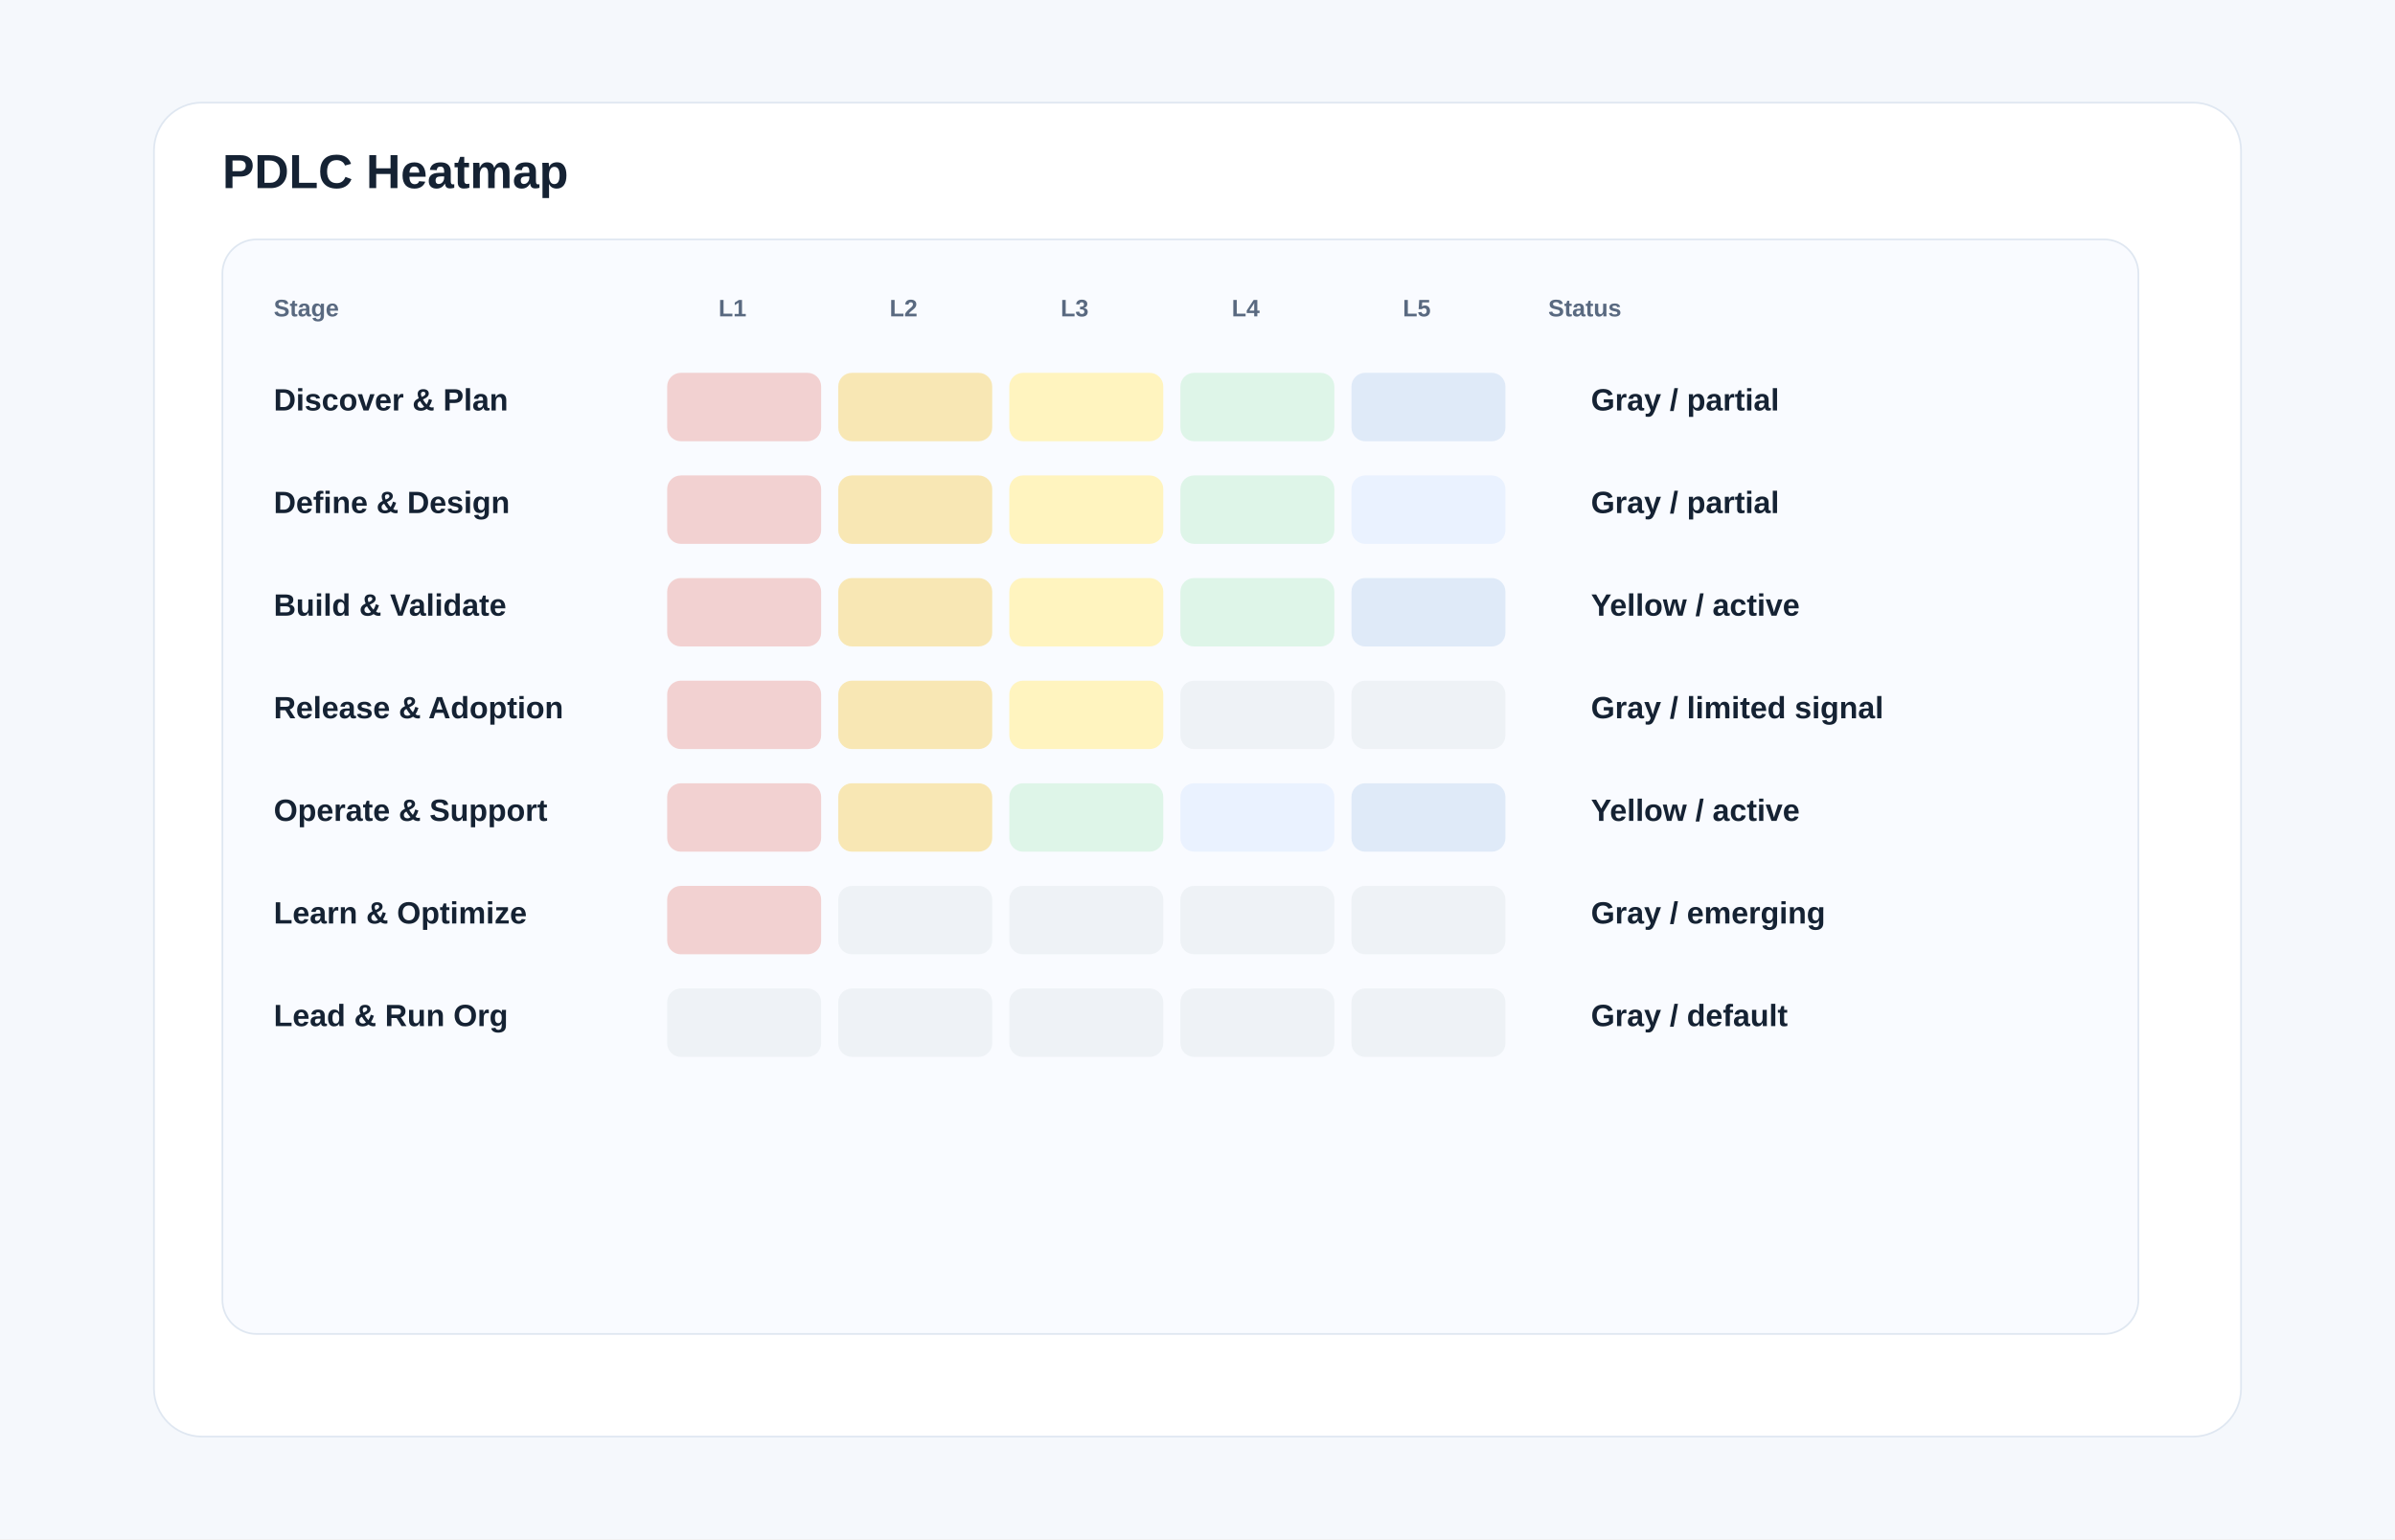
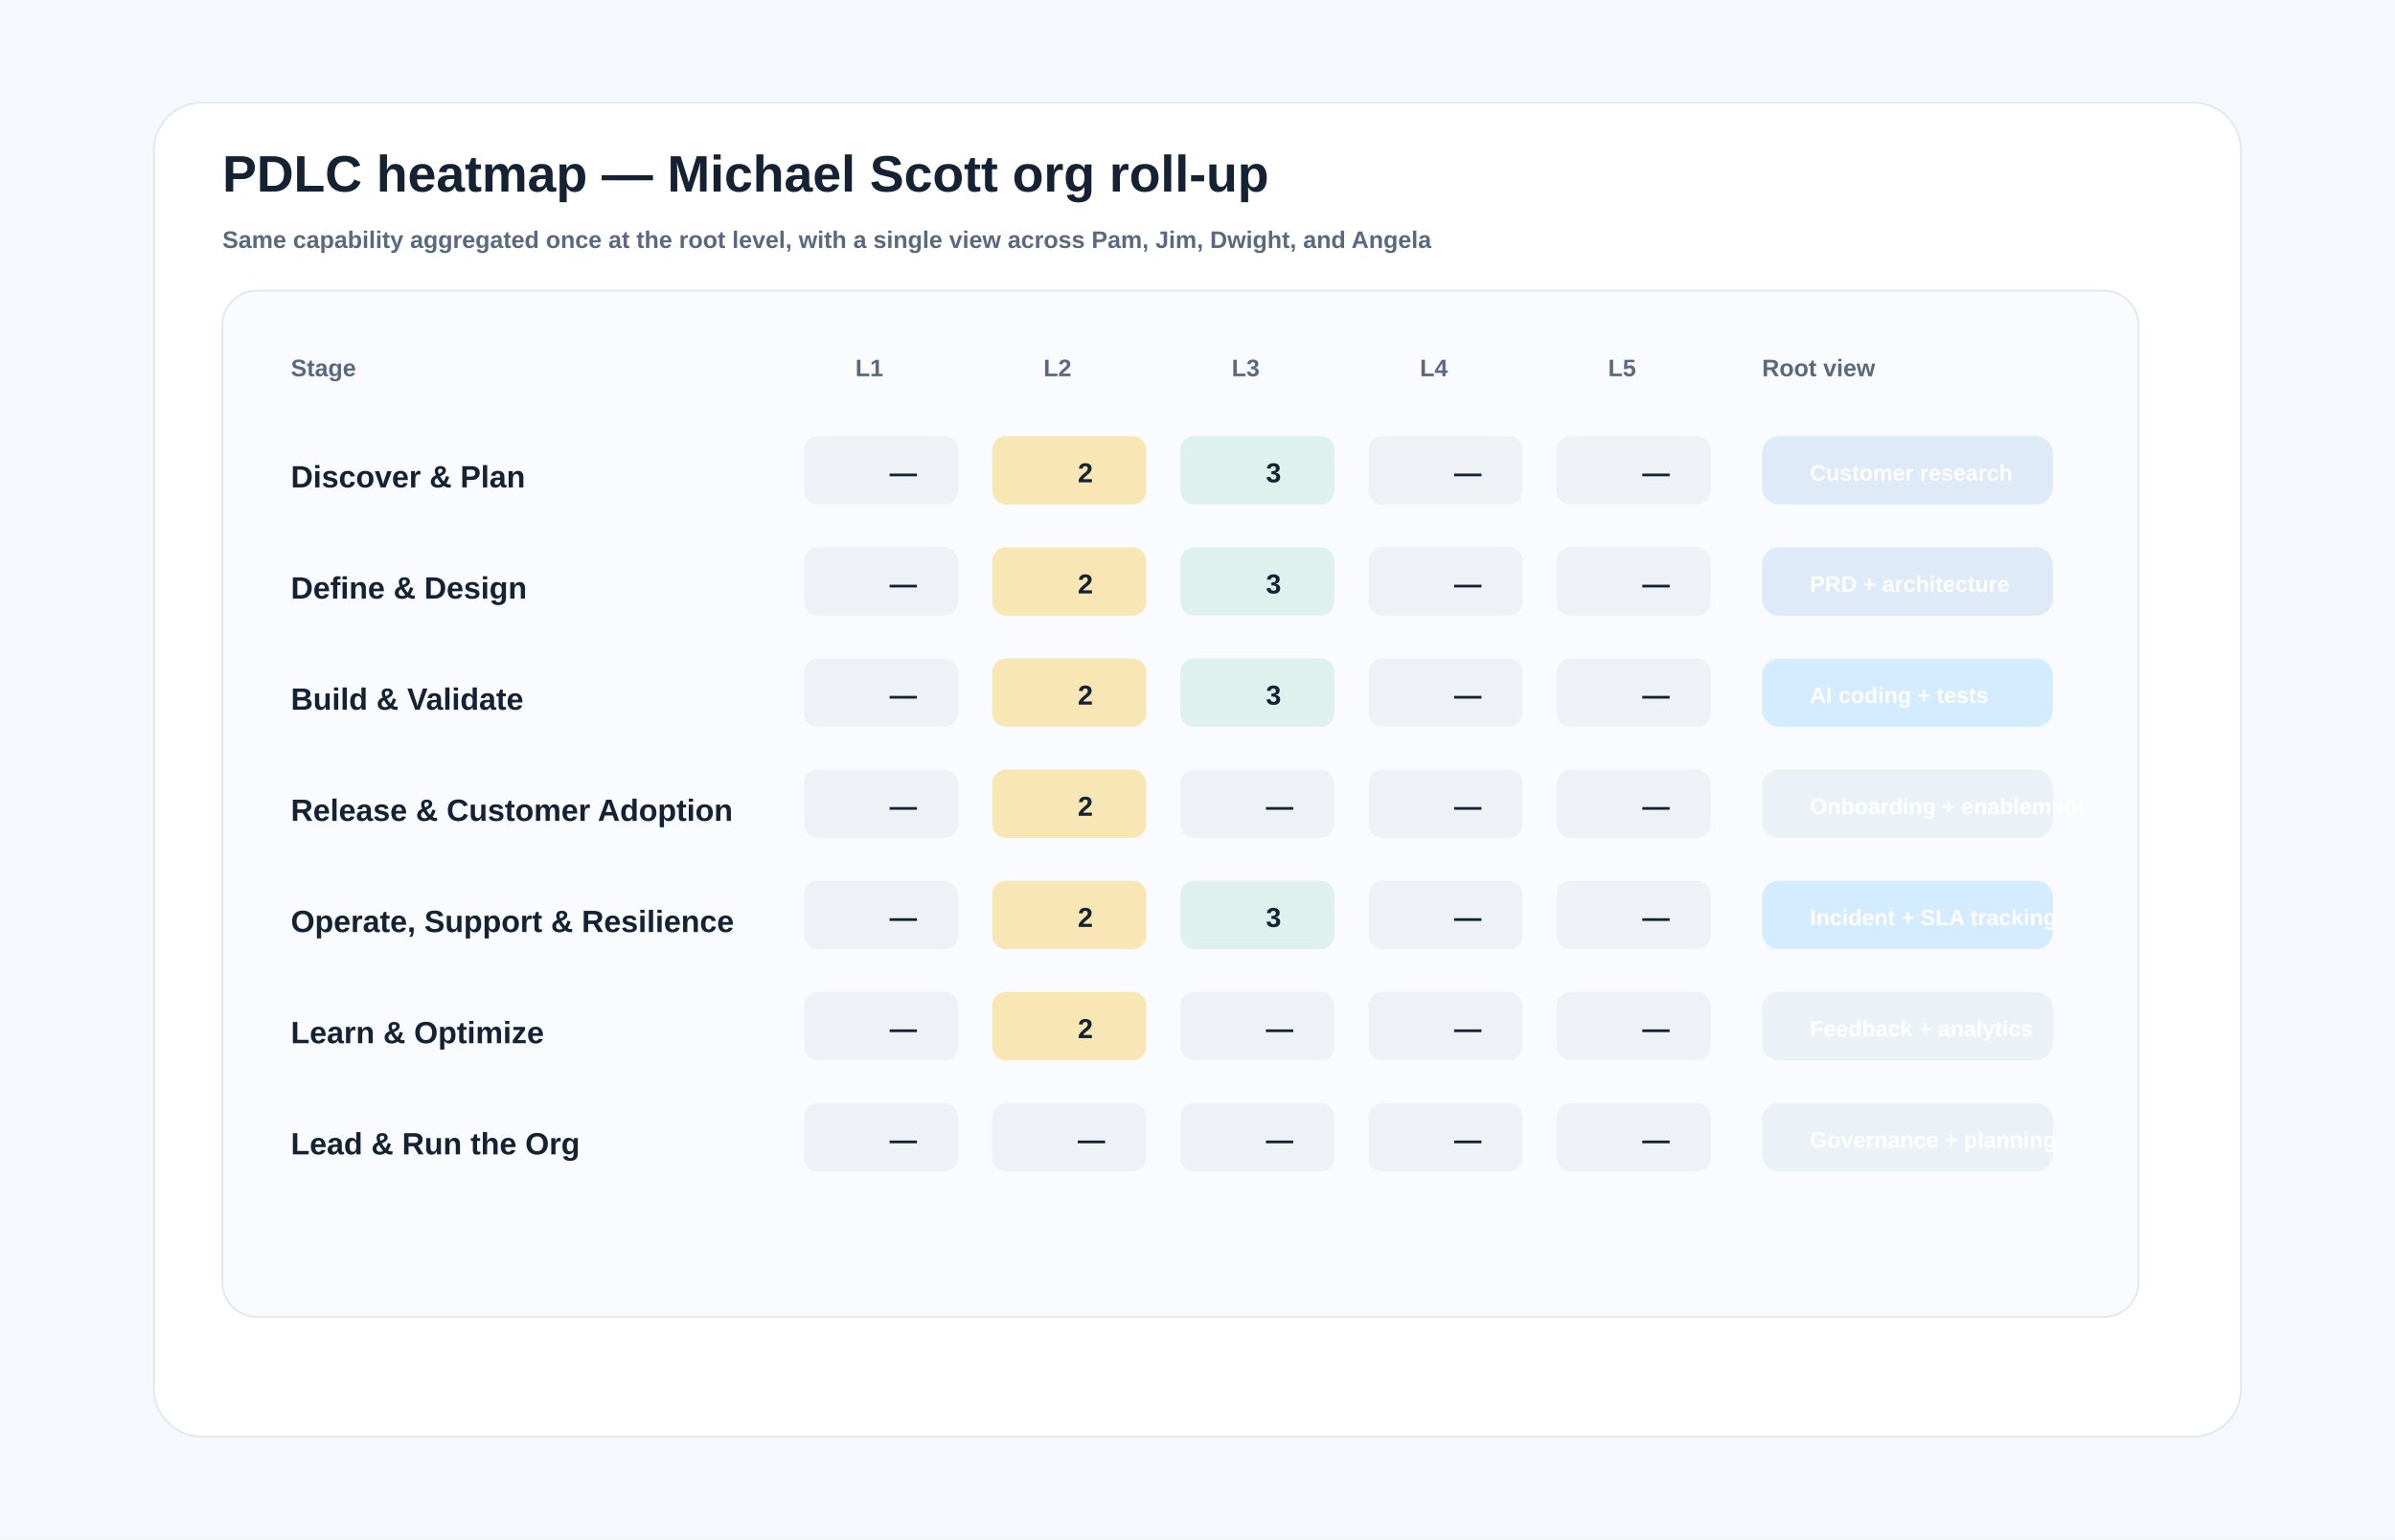
<svg xmlns="http://www.w3.org/2000/svg" width="1400" height="900" viewBox="0 0 1400 900">
+   <defs>
+     <style>
+       .label { font-family: 'Segoe UI', Arial, sans-serif; font-weight: 700; fill: #596980; }
+       .title { font-family: 'Segoe UI', Arial, sans-serif; font-weight: 800; fill: #152233; }
+       .stage { font-family: 'Segoe UI', Arial, sans-serif; font-weight: 700; fill: #152233; }
+       .status { font-family: 'Segoe UI', Arial, sans-serif; font-weight: 700; fill: #152233; }
+       .pill { font-family: 'Segoe UI', Arial, sans-serif; font-weight: 700; fill: #ffffff; }
+     </style>
+   </defs>
  <rect width="1400" height="900" fill="#f5f8fc" />
  <rect x="90" y="60" width="1220" height="780" rx="28" fill="#ffffff" stroke="#dfe7f1" />
-   <text x="130" y="110" font-size="28" fill="#152233" font-family="Segoe UI, Arial, sans-serif" font-weight="700">PDLC Heatmap</text>
-   <rect x="130" y="140" width="1120" height="640" rx="20" fill="#f9fbff" stroke="#dfe7f1" />
-   <g font-family="Segoe UI, Arial, sans-serif" font-weight="700" fill="#596980">
-     <text x="160" y="185" font-size="14">Stage</text>
-     <text x="420" y="185" font-size="14">L1</text>
-     <text x="520" y="185" font-size="14">L2</text>
-     <text x="620" y="185" font-size="14">L3</text>
-     <text x="720" y="185" font-size="14">L4</text>
-     <text x="820" y="185" font-size="14">L5</text>
-     <text x="905" y="185" font-size="14">Status</text>
-   </g>
-   <g font-family="Segoe UI, Arial, sans-serif">
-     <text x="160" y="240" font-size="18" fill="#152233" font-weight="700">Discover &amp; Plan</text>
-     <text x="160" y="300" font-size="18" fill="#152233" font-weight="700">Define &amp; Design</text>
-     <text x="160" y="360" font-size="18" fill="#152233" font-weight="700">Build &amp; Validate</text>
-     <text x="160" y="420" font-size="18" fill="#152233" font-weight="700">Release &amp; Adoption</text>
-     <text x="160" y="480" font-size="18" fill="#152233" font-weight="700">Operate &amp; Support</text>
-     <text x="160" y="540" font-size="18" fill="#152233" font-weight="700">Learn &amp; Optimize</text>
-     <text x="160" y="600" font-size="18" fill="#152233" font-weight="700">Lead &amp; Run Org</text>
+   <text x="130" y="112" class="title" font-size="30">PDLC heatmap — Michael Scott org roll-up</text>
+   <text x="130" y="145" class="label" font-size="14">Same capability aggregated once at the root level, with a single view across Pam, Jim, Dwight, and Angela</text>
+   <rect x="130" y="170" width="1120" height="600" rx="20" fill="#f9fbff" stroke="#dfe7f1" />
+   <g>
+     <text x="170" y="220" class="label" font-size="14">Stage</text>
+     <text x="500" y="220" class="label" font-size="14">L1</text>
+     <text x="610" y="220" class="label" font-size="14">L2</text>
+     <text x="720" y="220" class="label" font-size="14">L3</text>
+     <text x="830" y="220" class="label" font-size="14">L4</text>
+     <text x="940" y="220" class="label" font-size="14">L5</text>
+     <text x="1030" y="220" class="label" font-size="14">Root view</text>
  </g>
  <g>
-     <rect x="390" y="218" width="90" height="40" rx="8" fill="#f2d1d1" />
-     <rect x="490" y="218" width="90" height="40" rx="8" fill="#f8e7b4" />
-     <rect x="590" y="218" width="90" height="40" rx="8" fill="#fff4bf" />
-     <rect x="690" y="218" width="90" height="40" rx="8" fill="#def5e8" />
-     <rect x="790" y="218" width="90" height="40" rx="8" fill="#dfeaf8" />
-     <rect x="390" y="278" width="90" height="40" rx="8" fill="#f2d1d1" />
-     <rect x="490" y="278" width="90" height="40" rx="8" fill="#f8e7b4" />
-     <rect x="590" y="278" width="90" height="40" rx="8" fill="#fff4bf" />
-     <rect x="690" y="278" width="90" height="40" rx="8" fill="#def5e8" />
-     <rect x="790" y="278" width="90" height="40" rx="8" fill="#eaf2ff" />
-     <rect x="390" y="338" width="90" height="40" rx="8" fill="#f2d1d1" />
-     <rect x="490" y="338" width="90" height="40" rx="8" fill="#f8e7b4" />
-     <rect x="590" y="338" width="90" height="40" rx="8" fill="#fff4bf" />
-     <rect x="690" y="338" width="90" height="40" rx="8" fill="#def5e8" />
-     <rect x="790" y="338" width="90" height="40" rx="8" fill="#dfeaf8" />
-     <rect x="390" y="398" width="90" height="40" rx="8" fill="#f2d1d1" />
-     <rect x="490" y="398" width="90" height="40" rx="8" fill="#f8e7b4" />
-     <rect x="590" y="398" width="90" height="40" rx="8" fill="#fff4bf" />
-     <rect x="690" y="398" width="90" height="40" rx="8" fill="#eef2f6" />
-     <rect x="790" y="398" width="90" height="40" rx="8" fill="#eef2f6" />
-     <rect x="390" y="458" width="90" height="40" rx="8" fill="#f2d1d1" />
-     <rect x="490" y="458" width="90" height="40" rx="8" fill="#f8e7b4" />
-     <rect x="590" y="458" width="90" height="40" rx="8" fill="#def5e8" />
-     <rect x="690" y="458" width="90" height="40" rx="8" fill="#eaf2ff" />
-     <rect x="790" y="458" width="90" height="40" rx="8" fill="#dfeaf8" />
-     <rect x="390" y="518" width="90" height="40" rx="8" fill="#f2d1d1" />
-     <rect x="490" y="518" width="90" height="40" rx="8" fill="#eef2f6" />
-     <rect x="590" y="518" width="90" height="40" rx="8" fill="#eef2f6" />
-     <rect x="690" y="518" width="90" height="40" rx="8" fill="#eef2f6" />
-     <rect x="790" y="518" width="90" height="40" rx="8" fill="#eef2f6" />
-     <rect x="390" y="578" width="90" height="40" rx="8" fill="#eef2f6" />
-     <rect x="490" y="578" width="90" height="40" rx="8" fill="#eef2f6" />
-     <rect x="590" y="578" width="90" height="40" rx="8" fill="#eef2f6" />
-     <rect x="690" y="578" width="90" height="40" rx="8" fill="#eef2f6" />
-     <rect x="790" y="578" width="90" height="40" rx="8" fill="#eef2f6" />
+     <text x="170" y="285" class="stage" font-size="18">Discover &amp; Plan</text>
+     <text x="170" y="350" class="stage" font-size="18">Define &amp; Design</text>
+     <text x="170" y="415" class="stage" font-size="18">Build &amp; Validate</text>
+     <text x="170" y="480" class="stage" font-size="18">Release &amp; Customer Adoption</text>
+     <text x="170" y="545" class="stage" font-size="18">Operate, Support &amp; Resilience</text>
+     <text x="170" y="610" class="stage" font-size="18">Learn &amp; Optimize</text>
+     <text x="170" y="675" class="stage" font-size="18">Lead &amp; Run the Org</text>
  </g>
-   <g font-family="Segoe UI, Arial, sans-serif" fill="#152233" font-weight="700">
-     <text x="930" y="240" font-size="18">Gray / partial</text>
-     <text x="930" y="300" font-size="18">Gray / partial</text>
-     <text x="930" y="360" font-size="18">Yellow / active</text>
-     <text x="930" y="420" font-size="18">Gray / limited signal</text>
-     <text x="930" y="480" font-size="18">Yellow / active</text>
-     <text x="930" y="540" font-size="18">Gray / emerging</text>
-     <text x="930" y="600" font-size="18">Gray / default</text>
+   <g>
+     <rect x="470" y="255" width="90" height="40" rx="8" fill="#eef2f6" />
+     <rect x="580" y="255" width="90" height="40" rx="8" fill="#f8e7b4" />
+     <rect x="690" y="255" width="90" height="40" rx="8" fill="#dff1ec" />
+     <rect x="800" y="255" width="90" height="40" rx="8" fill="#eef2f6" />
+     <rect x="910" y="255" width="90" height="40" rx="8" fill="#eef2f6" />
+     <rect x="470" y="320" width="90" height="40" rx="8" fill="#eef2f6" />
+     <rect x="580" y="320" width="90" height="40" rx="8" fill="#f8e7b4" />
+     <rect x="690" y="320" width="90" height="40" rx="8" fill="#dff1ec" />
+     <rect x="800" y="320" width="90" height="40" rx="8" fill="#eef2f6" />
+     <rect x="910" y="320" width="90" height="40" rx="8" fill="#eef2f6" />
+     <rect x="470" y="385" width="90" height="40" rx="8" fill="#eef2f6" />
+     <rect x="580" y="385" width="90" height="40" rx="8" fill="#f8e7b4" />
+     <rect x="690" y="385" width="90" height="40" rx="8" fill="#dff1ec" />
+     <rect x="800" y="385" width="90" height="40" rx="8" fill="#eef2f6" />
+     <rect x="910" y="385" width="90" height="40" rx="8" fill="#eef2f6" />
+     <rect x="470" y="450" width="90" height="40" rx="8" fill="#eef2f6" />
+     <rect x="580" y="450" width="90" height="40" rx="8" fill="#f8e7b4" />
+     <rect x="690" y="450" width="90" height="40" rx="8" fill="#eef2f6" />
+     <rect x="800" y="450" width="90" height="40" rx="8" fill="#eef2f6" />
+     <rect x="910" y="450" width="90" height="40" rx="8" fill="#eef2f6" />
+     <rect x="470" y="515" width="90" height="40" rx="8" fill="#eef2f6" />
+     <rect x="580" y="515" width="90" height="40" rx="8" fill="#f8e7b4" />
+     <rect x="690" y="515" width="90" height="40" rx="8" fill="#dff1ec" />
+     <rect x="800" y="515" width="90" height="40" rx="8" fill="#eef2f6" />
+     <rect x="910" y="515" width="90" height="40" rx="8" fill="#eef2f6" />
+     <rect x="470" y="580" width="90" height="40" rx="8" fill="#eef2f6" />
+     <rect x="580" y="580" width="90" height="40" rx="8" fill="#f8e7b4" />
+     <rect x="690" y="580" width="90" height="40" rx="8" fill="#eef2f6" />
+     <rect x="800" y="580" width="90" height="40" rx="8" fill="#eef2f6" />
+     <rect x="910" y="580" width="90" height="40" rx="8" fill="#eef2f6" />
+     <rect x="470" y="645" width="90" height="40" rx="8" fill="#eef2f6" />
+     <rect x="580" y="645" width="90" height="40" rx="8" fill="#eef2f6" />
+     <rect x="690" y="645" width="90" height="40" rx="8" fill="#eef2f6" />
+     <rect x="800" y="645" width="90" height="40" rx="8" fill="#eef2f6" />
+     <rect x="910" y="645" width="90" height="40" rx="8" fill="#eef2f6" />
+   </g>
+   <g class="status">
+     <rect x="1030" y="255" width="170" height="40" rx="10" fill="#dfeaf8" />
+     <text x="1058" y="281" class="pill" font-size="13">Customer research</text>
+     <rect x="1030" y="320" width="170" height="40" rx="10" fill="#dfeaf8" />
+     <text x="1058" y="346" class="pill" font-size="13">PRD + architecture</text>
+     <rect x="1030" y="385" width="170" height="40" rx="10" fill="#d4ecff" />
+     <text x="1058" y="411" class="pill" font-size="13">AI coding + tests</text>
+     <rect x="1030" y="450" width="170" height="40" rx="10" fill="#eaf2f8" />
+     <text x="1058" y="476" class="pill" font-size="13">Onboarding + enablement</text>
+     <rect x="1030" y="515" width="170" height="40" rx="10" fill="#d4ecff" />
+     <text x="1058" y="541" class="pill" font-size="13">Incident + SLA tracking</text>
+     <rect x="1030" y="580" width="170" height="40" rx="10" fill="#eaf2f8" />
+     <text x="1058" y="606" class="pill" font-size="13">Feedback + analytics</text>
+     <rect x="1030" y="645" width="170" height="40" rx="10" fill="#eaf2f8" />
+     <text x="1058" y="671" class="pill" font-size="13">Governance + planning</text>
+   </g>
+   <g font-family="Segoe UI, Arial, sans-serif" font-weight="700" fill="#152233">
+     <text x="520" y="282" font-size="16">—</text>
+     <text x="630" y="282" font-size="16">2</text>
+     <text x="740" y="282" font-size="16">3</text>
+     <text x="850" y="282" font-size="16">—</text>
+     <text x="960" y="282" font-size="16">—</text>
+     <text x="520" y="347" font-size="16">—</text>
+     <text x="630" y="347" font-size="16">2</text>
+     <text x="740" y="347" font-size="16">3</text>
+     <text x="850" y="347" font-size="16">—</text>
+     <text x="960" y="347" font-size="16">—</text>
+     <text x="520" y="412" font-size="16">—</text>
+     <text x="630" y="412" font-size="16">2</text>
+     <text x="740" y="412" font-size="16">3</text>
+     <text x="850" y="412" font-size="16">—</text>
+     <text x="960" y="412" font-size="16">—</text>
+     <text x="520" y="477" font-size="16">—</text>
+     <text x="630" y="477" font-size="16">2</text>
+     <text x="740" y="477" font-size="16">—</text>
+     <text x="850" y="477" font-size="16">—</text>
+     <text x="960" y="477" font-size="16">—</text>
+     <text x="520" y="542" font-size="16">—</text>
+     <text x="630" y="542" font-size="16">2</text>
+     <text x="740" y="542" font-size="16">3</text>
+     <text x="850" y="542" font-size="16">—</text>
+     <text x="960" y="542" font-size="16">—</text>
+     <text x="520" y="607" font-size="16">—</text>
+     <text x="630" y="607" font-size="16">2</text>
+     <text x="740" y="607" font-size="16">—</text>
+     <text x="850" y="607" font-size="16">—</text>
+     <text x="960" y="607" font-size="16">—</text>
+     <text x="520" y="672" font-size="16">—</text>
+     <text x="630" y="672" font-size="16">—</text>
+     <text x="740" y="672" font-size="16">—</text>
+     <text x="850" y="672" font-size="16">—</text>
+     <text x="960" y="672" font-size="16">—</text>
  </g>
</svg>
